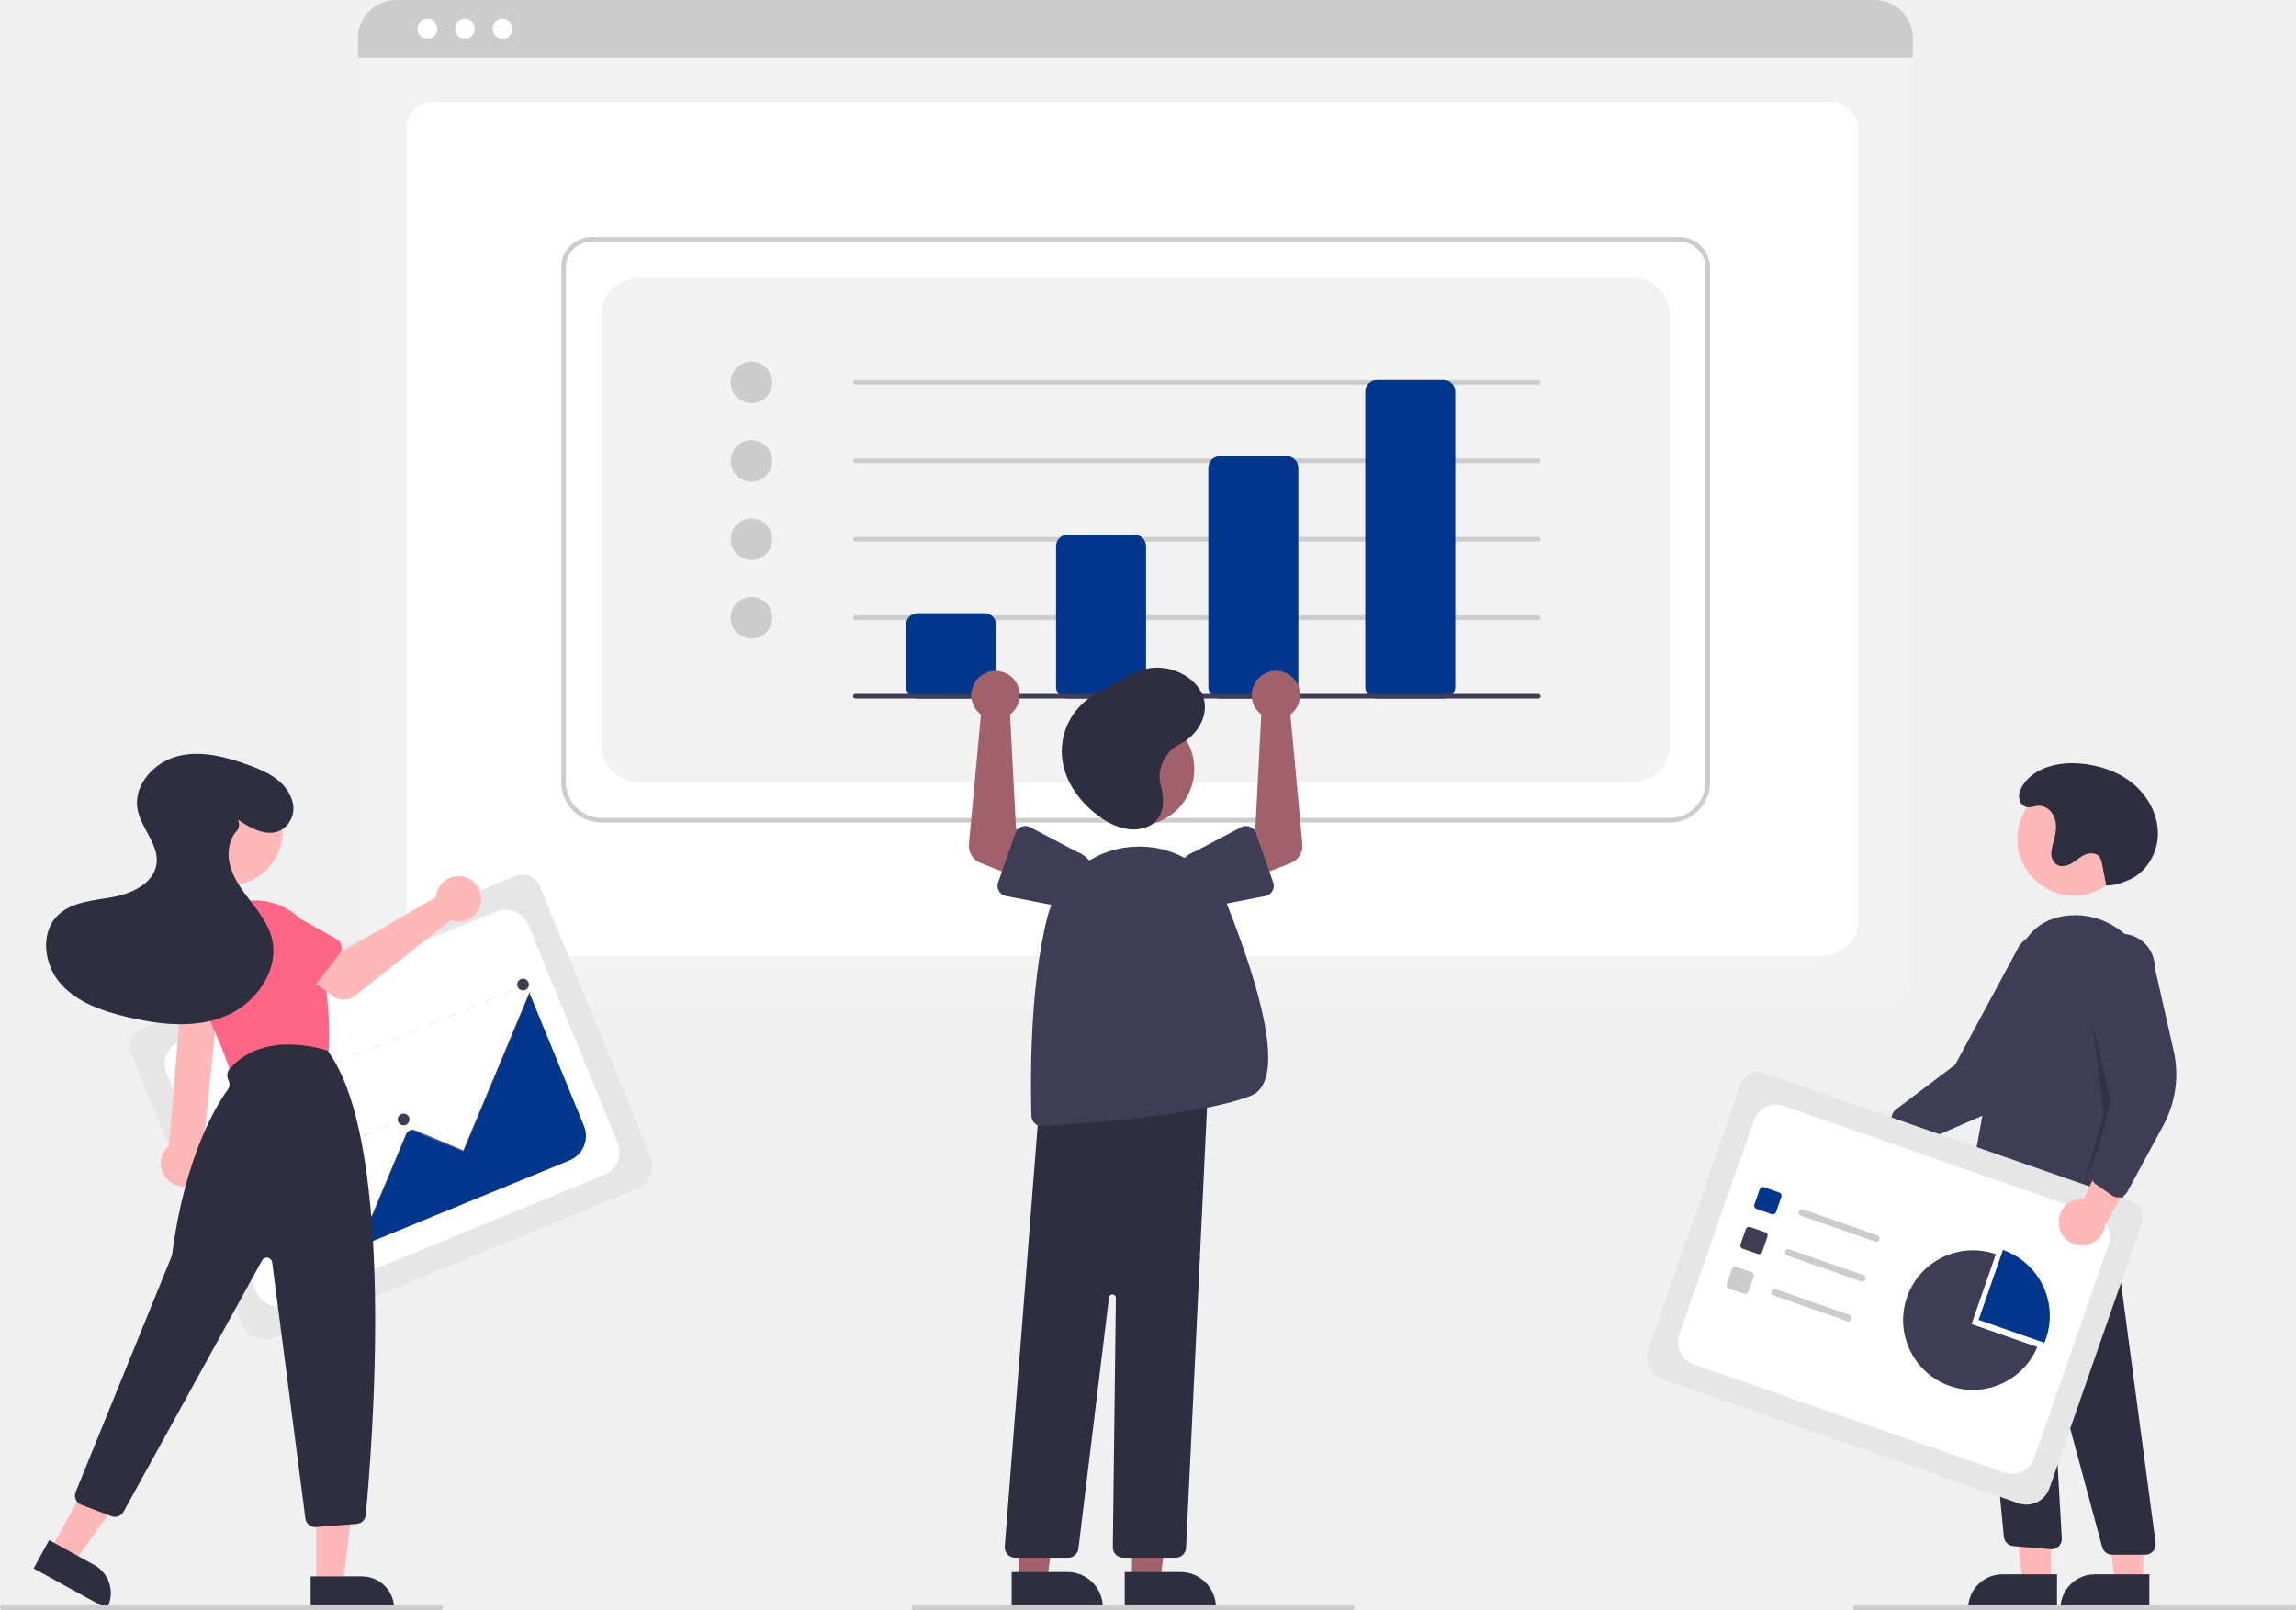
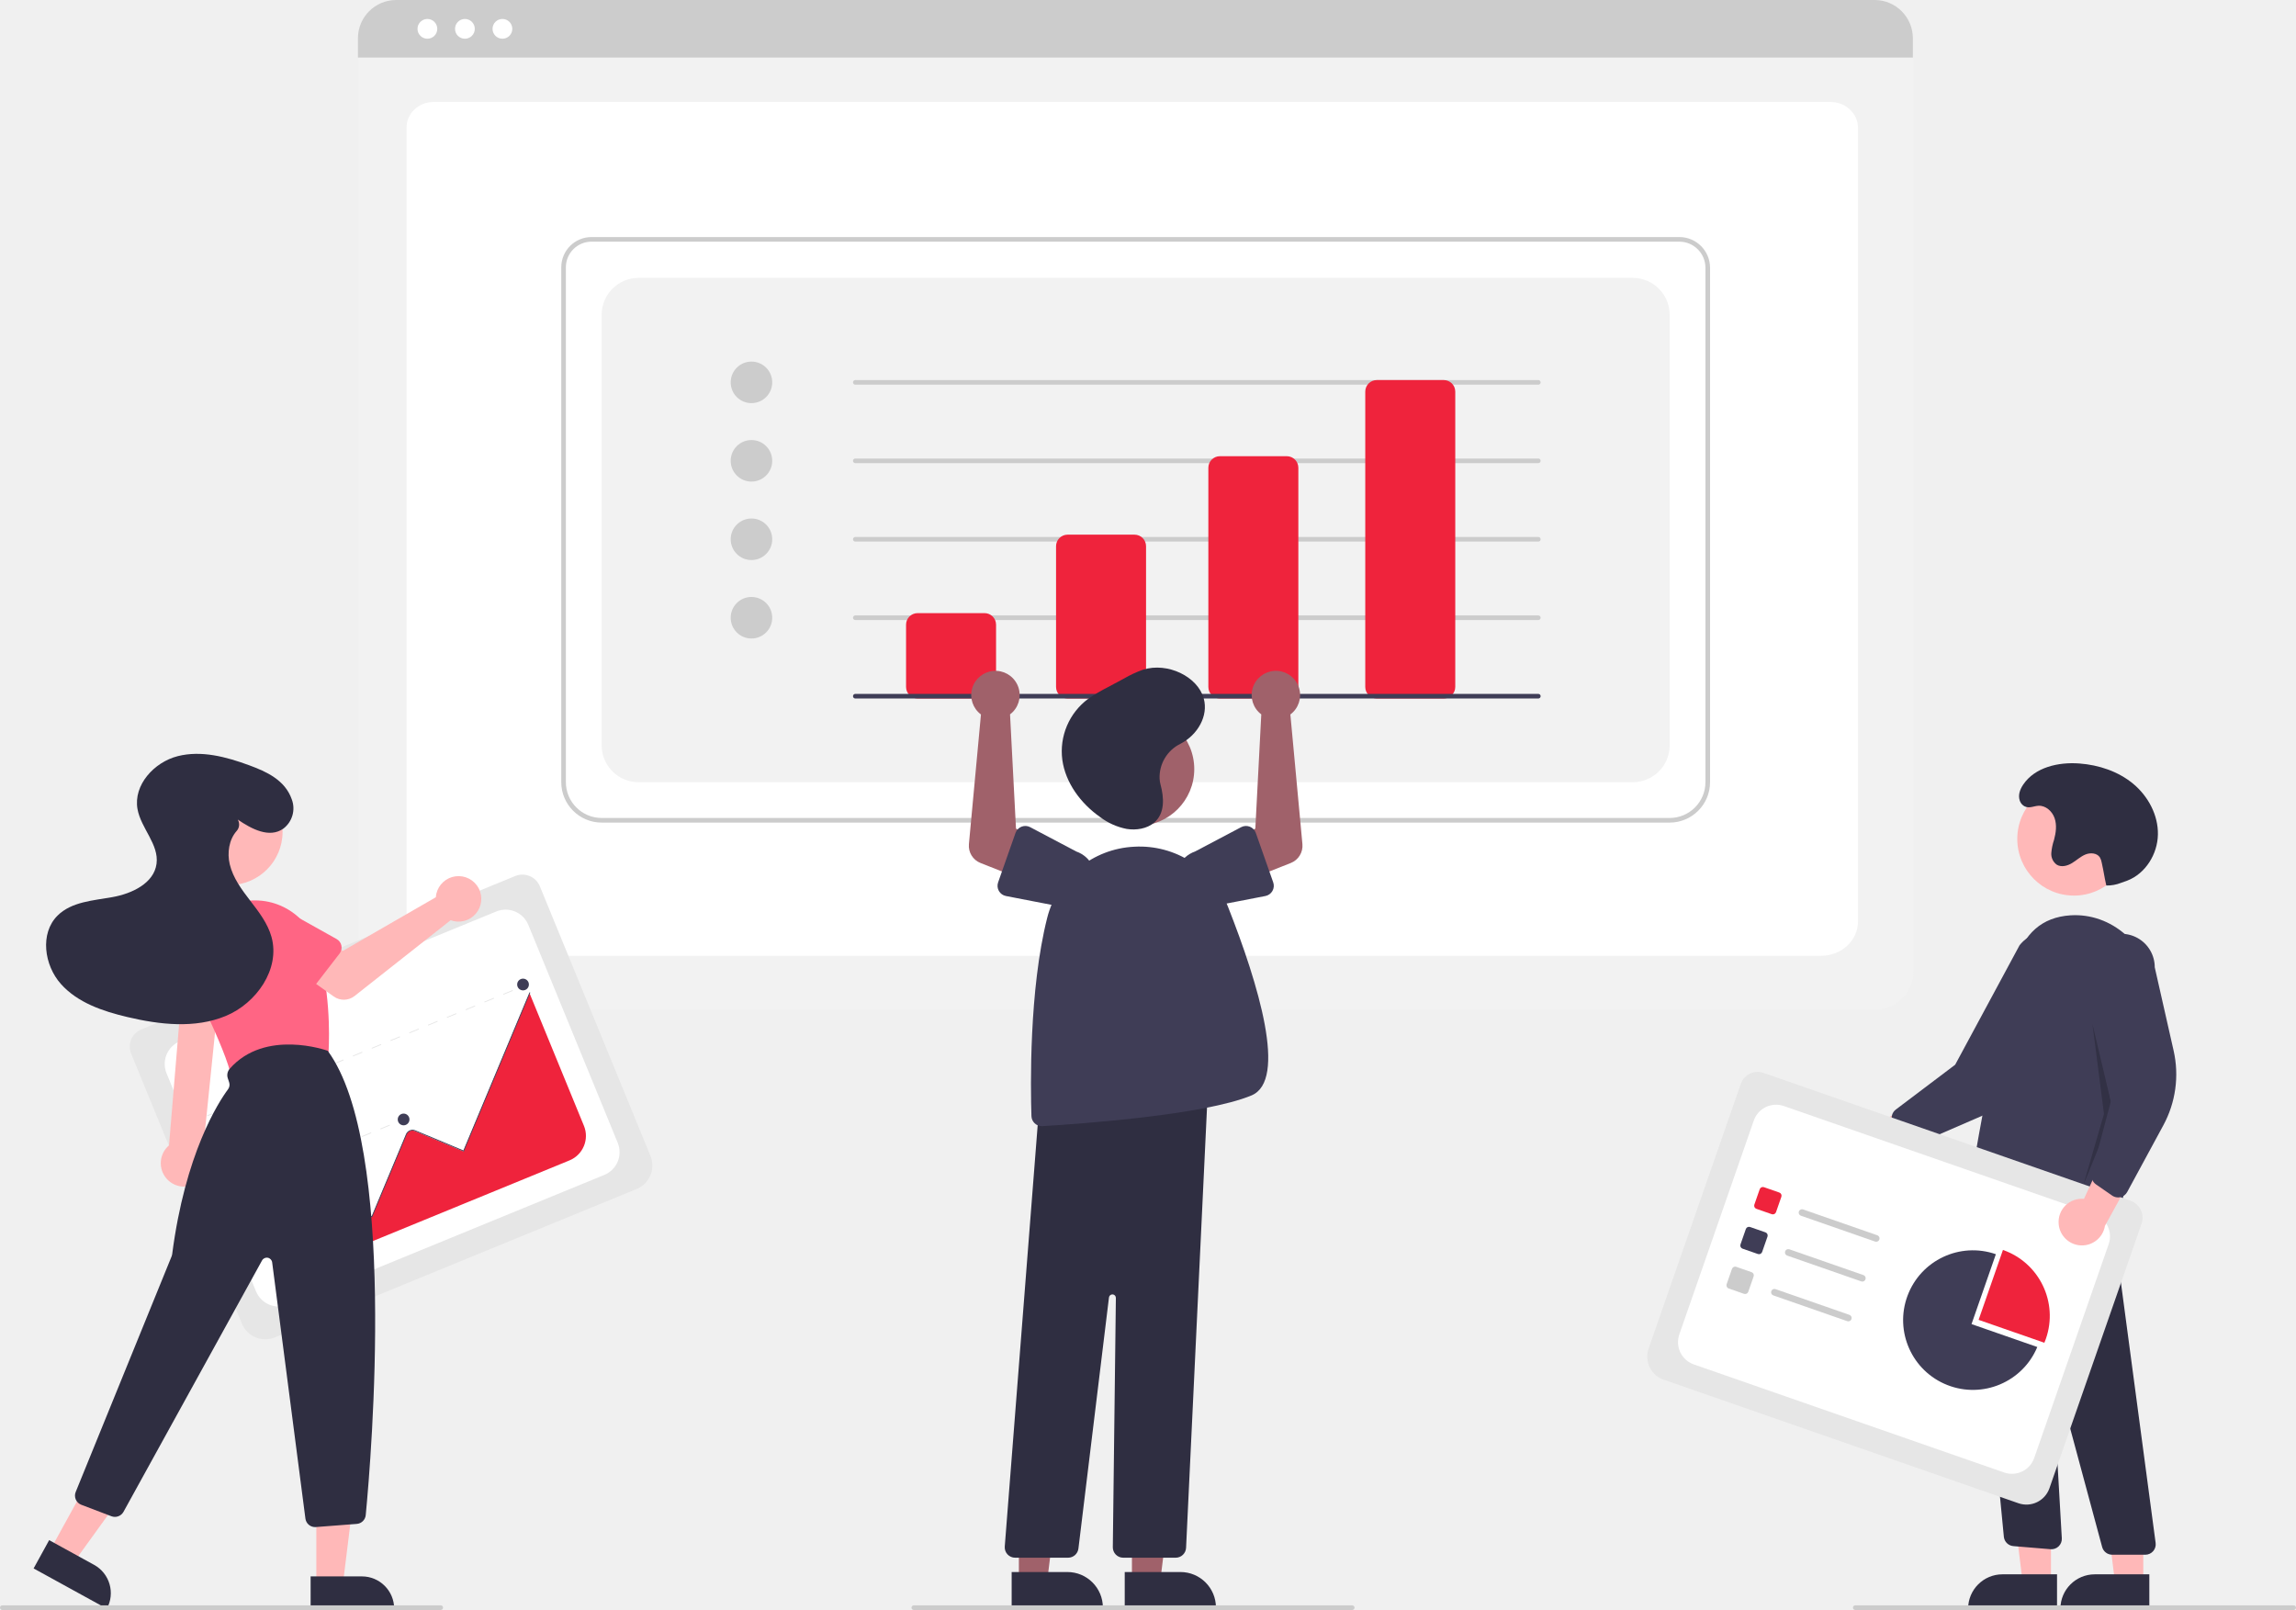
<svg xmlns="http://www.w3.org/2000/svg" data-name="Layer 1" width="995" height="697.681" viewBox="0 0 995 697.681">
  <path d="M915.189,538.707H274.35a16.519,16.519,0,0,1-16.5-16.5V127.054A12.102,12.102,0,0,1,269.938,114.965H919.391a12.311,12.311,0,0,1,12.297,12.297V522.207A16.519,16.519,0,0,1,915.189,538.707Z" transform="translate(-102.5 -101.1595)" fill="#f2f2f2" />
  <path d="M891.811,515.341H294.567c-8.755,0-15.878-6.67-15.878-14.868v-344.105c0-6.08,5.278-11.027,11.766-11.027H895.728c6.595,0,11.961,5.028,11.961,11.209V500.472C907.689,508.671,900.566,515.341,891.811,515.341Z" transform="translate(-102.5 -101.1595)" fill="#fff" />
  <path d="M931.459,126.11H257.619V117.709a16.574,16.574,0,0,1,16.56-16.55H914.899a16.574,16.574,0,0,1,16.56,16.55Z" transform="translate(-102.5 -101.1595)" fill="#ccc" />
  <circle cx="185.214" cy="12.5" r="4.283" fill="#fff" />
  <circle cx="201.473" cy="12.5" r="4.283" fill="#fff" />
  <circle cx="217.731" cy="12.5" r="4.283" fill="#fff" />
  <path d="M826.073,457.629H363.234a17.52,17.52,0,0,1-17.5-17.5V216.975a13.103,13.103,0,0,1,13.088-13.088H830.276a13.312,13.312,0,0,1,13.297,13.297V440.129A17.52,17.52,0,0,1,826.073,457.629ZM358.822,205.886a11.101,11.101,0,0,0-11.088,11.088V440.129a15.517,15.517,0,0,0,15.5,15.5H826.073a15.518,15.518,0,0,0,15.5-15.5V217.184a11.31,11.31,0,0,0-11.297-11.297Z" transform="translate(-102.5 -101.1595)" fill="#ccc" />
  <path d="M379.234,440.129h430.839a16,16,0,0,0,16-16V237.581a16,16,0,0,0-16-16H379.234a16,16,0,0,0-16,16V424.129A16,16,0,0,0,379.234,440.129Z" transform="translate(-102.5 -101.1595)" fill="#f2f2f2" />
  <circle cx="325.654" cy="165.695" r="9" fill="#ccc" />
  <circle cx="325.654" cy="199.695" r="9" fill="#ccc" />
  <circle cx="325.654" cy="233.695" r="9" fill="#ccc" />
  <circle cx="325.654" cy="267.695" r="9" fill="#ccc" />
  <path d="M769.154,267.855h-296a1,1,0,0,1,0-2h296a1,1,0,0,1,0,2Z" transform="translate(-102.5 -101.1595)" fill="#ccc" />
  <path d="M769.154,301.855h-296a1,1,0,0,1,0-2h296a1,1,0,0,1,0,2Z" transform="translate(-102.5 -101.1595)" fill="#ccc" />
  <path d="M769.154,335.855h-296a1,1,0,0,1,0-2h296a1,1,0,0,1,0,2Z" transform="translate(-102.5 -101.1595)" fill="#ccc" />
  <path d="M769.154,369.855h-296a1,1,0,0,1,0-2h296a1,1,0,0,1,0,2Z" transform="translate(-102.5 -101.1595)" fill="#ccc" />
-   <path d="M529.154,403.855h-29a5.006,5.006,0,0,1-5-5v-27a5.006,5.006,0,0,1,5-5h29a5.006,5.006,0,0,1,5,5v27A5.006,5.006,0,0,1,529.154,403.855Z" transform="translate(-102.5 -101.1595)" fill="#00368c" />
-   <path d="M594.154,403.855h-29a5.006,5.006,0,0,1-5-5v-61a5.006,5.006,0,0,1,5-5h29a5.006,5.006,0,0,1,5,5v61A5.006,5.006,0,0,1,594.154,403.855Z" transform="translate(-102.5 -101.1595)" fill="#00368c" />
-   <path d="M660.154,403.855h-29a5.006,5.006,0,0,1-5-5v-95a5.006,5.006,0,0,1,5-5h29a5.006,5.006,0,0,1,5,5v95A5.006,5.006,0,0,1,660.154,403.855Z" transform="translate(-102.5 -101.1595)" fill="#00368c" />
-   <path d="M728.154,403.855h-29a5.006,5.006,0,0,1-5-5v-128a5.006,5.006,0,0,1,5-5h29a5.006,5.006,0,0,1,5,5v128A5.006,5.006,0,0,1,728.154,403.855Z" transform="translate(-102.5 -101.1595)" fill="#00368c" />
+   <path d="M529.154,403.855h-29a5.006,5.006,0,0,1-5-5v-27a5.006,5.006,0,0,1,5-5h29a5.006,5.006,0,0,1,5,5v27A5.006,5.006,0,0,1,529.154,403.855Z" transform="translate(-102.5 -101.1595)" fill="#ef233c" />
+   <path d="M594.154,403.855h-29a5.006,5.006,0,0,1-5-5v-61a5.006,5.006,0,0,1,5-5h29a5.006,5.006,0,0,1,5,5v61A5.006,5.006,0,0,1,594.154,403.855Z" transform="translate(-102.5 -101.1595)" fill="#ef233c" />
+   <path d="M660.154,403.855h-29a5.006,5.006,0,0,1-5-5v-95a5.006,5.006,0,0,1,5-5h29a5.006,5.006,0,0,1,5,5v95A5.006,5.006,0,0,1,660.154,403.855Z" transform="translate(-102.5 -101.1595)" fill="#ef233c" />
+   <path d="M728.154,403.855h-29a5.006,5.006,0,0,1-5-5v-128a5.006,5.006,0,0,1,5-5h29a5.006,5.006,0,0,1,5,5v128A5.006,5.006,0,0,1,728.154,403.855Z" transform="translate(-102.5 -101.1595)" fill="#ef233c" />
  <path d="M769.154,403.855h-296a1,1,0,0,1,0-2h296a1,1,0,0,1,0,2Z" transform="translate(-102.5 -101.1595)" fill="#3f3d56" />
  <path d="M899.201,590.402a10.056,10.056,0,0,1,15.32-1.743l31.755-16.389-1.975,18.464L914.45,603.467a10.11,10.11,0,0,1-15.248-13.065Z" transform="translate(-102.5 -101.1595)" fill="#ffb8b8" />
  <path d="M926.524,597.289a4.506,4.506,0,0,1-1.524-2.212l-2.526-8.159a4.515,4.515,0,0,1,1.587-4.921l25.738-19.44,27.875-51.712a14.497,14.497,0,1,1,22.9,17.782L984.716,562.096a46.374,46.374,0,0,1-23.463,22.696l-30.163,13.083a4.505,4.505,0,0,1-3.669-.039A4.455,4.455,0,0,1,926.524,597.289Z" transform="translate(-102.5 -101.1595)" fill="#3f3d56" />
  <circle cx="898.775" cy="363.541" r="24.561" fill="#ffb8b8" />
  <polygon points="888.812 685.737 876.553 685.736 870.722 638.448 888.817 638.449 888.812 685.737" fill="#ffb8b8" />
  <path d="M867.795,682.233h23.644a0,0,0,0,1,0,0v14.887a0,0,0,0,1,0,0H852.908a0,0,0,0,1,0,0v0A14.887,14.887,0,0,1,867.795,682.233Z" fill="#2f2e41" />
  <polygon points="928.812 685.739 916.553 685.738 910.722 638.449 928.817 638.451 928.812 685.739" fill="#ffb8b8" />
  <path d="M907.795,682.235h23.644a0,0,0,0,1,0,0V697.121a0,0,0,0,1,0,0H892.908a0,0,0,0,1,0,0v0A14.887,14.887,0,0,1,907.795,682.235Z" fill="#2f2e41" />
  <path d="M1032.208,774.899l-14.367-.001a4.508,4.508,0,0,1-4.345-3.329l-20.68-76.701a.5.5,0,0,0-.982.16l4.177,72.742a4.499,4.499,0,0,1-4.867,4.742L974.998,771.166a4.512,4.512,0,0,1-4.096-3.964L956.191,614.457l5.691,3.415,53.329-9.054L1036.669,769.804a4.501,4.501,0,0,1-4.461,5.095Z" transform="translate(-102.5 -101.1595)" fill="#2f2e41" />
  <path d="M974.027,630.579a32.939,32.939,0,0,1-16.692-4.698,4.48,4.48,0,0,1-2.136-4.589c1.876-11.486,11.684-70.408,20.608-102.529,3.635-13.083,11.671-20.129,23.887-20.943,17.868-1.172,33.75,12.807,35.404,31.2,2.917,32.448-8.933,78.55-14.164,96.866a4.496,4.496,0,0,1-7.088,2.306l-10.661-8.293a3.533,3.533,0,0,0-4.516.188C989.682,628.101,981.146,630.579,974.027,630.579Z" transform="translate(-102.5 -101.1595)" fill="#3f3d56" />
  <polygon points="906.787 443.738 915.786 481.739 902.784 513.738 911.786 482.739 906.787 443.738" opacity="0.2" />
  <path d="M1015.29,484.898a16.538,16.538,0,0,0,6.388-1.155c.894-.345,1.822-.628,2.715-.972,7.882-3.045,13.074-11.438,13.261-19.886s-4.188-16.647-10.684-22.05-14.909-8.178-23.335-8.82c-9.075-.691-19.294,1.61-24.366,9.167-1.35,2.012-2.294,4.452-1.494,6.882a4.404,4.404,0,0,0,1.241,1.906c2.265,2.015,4.522.5,6.831.366,3.173-.184,6.023,2.385,7.048,5.394s.573,6.322-.254,9.391a23.459,23.459,0,0,0-1.183,5.71,5.741,5.741,0,0,0,2.378,5.055c1.983,1.199,4.587.505,6.571-.691s3.699-2.86,5.842-3.741,5.022-.685,6.27,1.268a6.935,6.935,0,0,1,.793,2.289c1.118,5.095.861,4.795,1.979,9.89Z" transform="translate(-102.5 -101.1595)" fill="#2f2e41" />
  <path d="M977.221,752.591,823.425,699.03a10.556,10.556,0,0,1-6.49-13.426l39.966-114.758a7.734,7.734,0,0,1,9.836-4.755L1025.732,621.463a7.867,7.867,0,0,1,4.837,10.006L990.647,746.101A10.556,10.556,0,0,1,977.221,752.591Z" transform="translate(-102.5 -101.1595)" fill="#e6e6e6" />
  <path d="M836.549,692.435l134.484,46.835a10.225,10.225,0,0,0,13.019-6.293l32.272-92.667a10.225,10.225,0,0,0-6.293-13.019l-134.484-46.835a10.225,10.225,0,0,0-13.019,6.293l-32.272,92.667A10.225,10.225,0,0,0,836.549,692.435Z" transform="translate(-102.5 -101.1595)" fill="#fff" />
-   <path d="M870.32,627.329l-6.66-2.32a1.444,1.444,0,0,1-.888-1.837l2.32-6.66a1.444,1.444,0,0,1,1.837-.888l6.66,2.32a1.444,1.444,0,0,1,.888,1.837l-2.32,6.66A1.444,1.444,0,0,1,870.32,627.329Z" transform="translate(-102.5 -101.1595)" fill="#00368c" />
+   <path d="M870.32,627.329l-6.66-2.32a1.444,1.444,0,0,1-.888-1.837l2.32-6.66a1.444,1.444,0,0,1,1.837-.888l6.66,2.32a1.444,1.444,0,0,1,.888,1.837l-2.32,6.66A1.444,1.444,0,0,1,870.32,627.329Z" transform="translate(-102.5 -101.1595)" fill="#ef233c" />
  <path d="M864.31,644.585l-6.66-2.32a1.444,1.444,0,0,1-.888-1.837l2.32-6.66a1.444,1.444,0,0,1,1.837-.888l6.66,2.32a1.444,1.444,0,0,1,.888,1.837l-2.32,6.66A1.444,1.444,0,0,1,864.31,644.585Z" transform="translate(-102.5 -101.1595)" fill="#3f3d56" />
  <path d="M858.301,661.841l-6.66-2.32a1.444,1.444,0,0,1-.888-1.837l2.32-6.66a1.444,1.444,0,0,1,1.837-.888l6.66,2.32a1.444,1.444,0,0,1,.888,1.837l-2.32,6.66A1.444,1.444,0,0,1,858.301,661.841Z" transform="translate(-102.5 -101.1595)" fill="#ccc" />
  <path d="M915.074,639.181l-32.09-11.176a1.443,1.443,0,1,1,.949-2.725l32.09,11.176a1.443,1.443,0,1,1-.949,2.725Z" transform="translate(-102.5 -101.1595)" fill="#ccc" />
  <path d="M909.065,656.437l-32.09-11.176a1.443,1.443,0,0,1,.949-2.725l32.09,11.176a1.443,1.443,0,1,1-.949,2.725Z" transform="translate(-102.5 -101.1595)" fill="#ccc" />
  <path d="M903.055,673.693l-32.09-11.176a1.443,1.443,0,0,1,.949-2.725l32.09,11.176a1.443,1.443,0,0,1-.949,2.725Z" transform="translate(-102.5 -101.1595)" fill="#ccc" />
-   <path d="M988.454,683.043c.234-.561.454-1.131.656-1.712a30.239,30.239,0,0,0-18.611-38.501L959.951,673.116Z" transform="translate(-102.5 -101.1595)" fill="#00368c" />
+   <path d="M988.454,683.043c.234-.561.454-1.131.656-1.712a30.239,30.239,0,0,0-18.611-38.501L959.951,673.116Z" transform="translate(-102.5 -101.1595)" fill="#ef233c" />
  <path d="M956.884,674.959l10.548-30.287a30.239,30.239,0,1,0,17.955,40.213Z" transform="translate(-102.5 -101.1595)" fill="#3f3d56" />
  <path d="M994.645,631.512a10.056,10.056,0,0,1,10.979-10.826l14.873-32.493,9.841,15.748-15.633,28.441a10.11,10.11,0,0,1-20.061-.87Z" transform="translate(-102.5 -101.1595)" fill="#ffb8b8" />
  <path d="M1020.394,620.069a4.506,4.506,0,0,1-2.564-.8l-7.023-4.862a4.515,4.515,0,0,1-1.788-4.852l8.255-31.18-9.979-57.893a14.497,14.497,0,1,1,28.993-.14l8.177,36.123a46.373,46.373,0,0,1-4.456,32.339L1024.349,617.713a4.505,4.505,0,0,1-2.911,2.233A4.455,4.455,0,0,1,1020.394,620.069Z" transform="translate(-102.5 -101.1595)" fill="#3f3d56" />
  <path d="M1096.5,798.841h-190a1,1,0,0,1,0-2h190a1,1,0,0,1,0,2Z" transform="translate(-102.5 -101.1595)" fill="#ccc" />
  <polygon points="490.541 685.239 502.801 685.238 508.633 637.951 490.539 637.951 490.541 685.239" fill="#a0616a" />
  <path d="M589.914,782.396l24.144-.001h.001a15.386,15.386,0,0,1,15.386,15.386v.5l-39.531.001Z" transform="translate(-102.5 -101.1595)" fill="#2f2e41" />
  <polygon points="441.541 685.239 453.801 685.238 459.633 637.951 441.539 637.951 441.541 685.239" fill="#a0616a" />
  <path d="M540.914,782.396l24.144-.001h.001a15.386,15.386,0,0,1,15.386,15.386v.5l-39.531.001Z" transform="translate(-102.5 -101.1595)" fill="#2f2e41" />
  <circle cx="492.988" cy="333.297" r="24.561" fill="#a0616a" />
  <path d="M612.005,776.192H589.254a4.5,4.5,0,0,1-4.5-4.555l1.322-108.031a1.5,1.5,0,0,0-2.989-.2L569.847,772.236a4.504,4.504,0,0,1-4.467,3.956H542.41a4.5,4.5,0,0,1-4.486-4.851l15.167-194.075.412-.045,72.629-7.844-9.633,202.528A4.495,4.495,0,0,1,612.005,776.192Z" transform="translate(-102.5 -101.1595)" fill="#2f2e41" />
  <path d="M553.976,589.181a4.496,4.496,0,0,1-4.484-4.358c-.396-12.271-1.076-54.732,6.822-85.905a40.924,40.924,0,0,1,37.793-30.839h0a41.179,41.179,0,0,1,40.559,26.023c13.275,33.703,25.818,75.246,10.181,81.762-20.495,8.539-74.523,12.346-90.594,13.309Q554.113,589.181,553.976,589.181Z" transform="translate(-102.5 -101.1595)" fill="#3f3d56" />
  <path d="M647.847,409.632a10.525,10.525,0,0,0,1.246,1.093l-2.578,49.526-10.724,5.491L641.961,483.01l19.93-7.875a8,8,0,0,0,5.026-8.181l-5.221-56.179a10.497,10.497,0,1,0-13.849-1.143Z" transform="translate(-102.5 -101.1595)" fill="#a0616a" />
  <path d="M646.718,462.095l7.544,21.439a4.5,4.5,0,0,1-3.389,5.912l-22.245,4.308a12.497,12.497,0,0,1-8.228-23.602l19.974-10.543a4.5,4.5,0,0,1,6.344,2.486Z" transform="translate(-102.5 -101.1595)" fill="#3f3d56" />
  <path d="M541.46,409.632a10.527,10.527,0,0,1-1.246,1.093l2.578,49.526,10.724,5.491L547.346,483.01l-19.93-7.875a8,8,0,0,1-5.026-8.181l5.221-56.179a10.497,10.497,0,1,1,13.849-1.143Z" transform="translate(-102.5 -101.1595)" fill="#a0616a" />
  <path d="M545.192,459.399a4.495,4.495,0,0,1,3.741.21l19.974,10.543a12.497,12.497,0,0,1-8.228,23.602l-22.245-4.308a4.5,4.5,0,0,1-3.389-5.912l7.544-21.439A4.495,4.495,0,0,1,545.192,459.399Z" transform="translate(-102.5 -101.1595)" fill="#3f3d56" />
  <path d="M605.027,438.643a16.143,16.143,0,0,1,9.041-15.168c7.466-3.854,12.156-12.075,10.101-19.582-2.631-9.609-15.709-15.841-26.305-12.535a48.566,48.566,0,0,0-8.261,3.839l-6.923,3.711a71.73,71.73,0,0,0-8.534,5.038,28.315,28.315,0,0,0-11.27,26.53c1.363,9.769,7.761,18.727,16.518,24.861a27.937,27.937,0,0,0,11.319,5.031c4.198.692,8.87-.094,11.939-2.705,4.796-4.079,4.301-10.911,2.75-16.616A12.09,12.09,0,0,1,605.027,438.643Z" transform="translate(-102.5 -101.1595)" fill="#2f2e41" />
  <path d="M688.5,798.841h-190a1,1,0,0,1,0-2h190a1,1,0,0,1,0,2Z" transform="translate(-102.5 -101.1595)" fill="#ccc" />
  <path d="M378.41,616.413,221.633,680.73a10.984,10.984,0,0,1-14.315-5.986l-47.992-116.983a8.047,8.047,0,0,1,4.386-10.488l162.077-66.492a8.186,8.186,0,0,1,10.669,4.462L384.396,602.098A10.984,10.984,0,0,1,378.41,616.413Z" transform="translate(-102.5 -101.1595)" fill="#e6e6e6" />
  <path d="M227.311,666.541l137.091-56.241a10.639,10.639,0,0,0,5.805-13.881L331.454,501.956a10.639,10.639,0,0,0-13.881-5.805L180.482,552.392a10.639,10.639,0,0,0-5.805,13.881l38.753,94.463A10.639,10.639,0,0,0,227.311,666.541Z" transform="translate(-102.5 -101.1595)" fill="#fff" />
  <rect x="328.668" y="528.117" width="2.179" height="0.363" transform="translate(-278.3402 63.53163) rotate(-22.30577)" fill="#e6e6e6" />
  <path d="M324.747,530.551l-4.072,1.67-.138-.336,4.072-1.67Zm-8.144,3.341-4.072,1.67-.138-.336,4.072-1.67Zm-8.144,3.341-4.072,1.67-.138-.336,4.072-1.67Zm-8.144,3.341-4.072,1.67-.138-.336,4.072-1.67Zm-8.144,3.341-4.072,1.67-.138-.336,4.072-1.67Zm-8.144,3.341-4.072,1.67-.138-.336,4.072-1.67Zm-8.144,3.341-4.072,1.67-.138-.336,4.072-1.67Zm-8.144,3.341-4.072,1.67-.138-.336,4.072-1.67Zm-8.144,3.341-4.072,1.67-.138-.336,4.072-1.67Zm-8.144,3.341-4.072,1.67-.138-.336,4.072-1.67ZM243.312,563.959l-4.072,1.67-.138-.336,4.072-1.67Zm-8.144,3.341-4.072,1.67-.138-.336,4.072-1.67Zm-8.144,3.341-4.072,1.67-.138-.336,4.072-1.67Zm-8.144,3.341-4.072,1.67-.138-.336,4.072-1.67Zm-8.144,3.341-4.072,1.67-.138-.336,4.072-1.67Zm-8.144,3.341-4.072,1.67-.138-.336,4.072-1.67Z" transform="translate(-102.5 -101.1595)" fill="#e6e6e6" />
  <rect x="192.285" y="584.068" width="2.179" height="0.363" transform="translate(-309.7817 15.95413) rotate(-22.30577)" fill="#e6e6e6" />
  <rect x="275.309" y="586.506" width="2.179" height="0.363" transform="translate(-304.4946 47.64812) rotate(-22.30577)" fill="#e6e6e6" />
  <path d="M271.448,588.915l-4.011,1.646-.138-.336,4.011-1.646Zm-8.023,3.291-4.011,1.646-.138-.336,4.011-1.646Zm-8.023,3.291-4.011,1.646-.138-.336,4.011-1.646ZM247.38,598.789l-4.011,1.646-.138-.336,4.011-1.646ZM239.357,602.08l-4.011,1.646-.138-.336,4.011-1.646Zm-8.023,3.291-4.011,1.646-.138-.336,4.011-1.646Zm-8.023,3.291-4.011,1.646-.138-.336,4.011-1.646Zm-8.023,3.291-4.011,1.646-.138-.336,4.011-1.646Z" transform="translate(-102.5 -101.1595)" fill="#e6e6e6" />
  <rect x="205.101" y="615.309" width="2.179" height="0.363" transform="translate(-320.68 23.15625) rotate(-22.30577)" fill="#e6e6e6" />
  <rect x="242.07" y="617.411" width="2.179" height="0.363" transform="translate(-318.7115 37.34481) rotate(-22.30577)" fill="#e6e6e6" />
  <path d="M238.093,619.867l-4.127,1.693-.138-.336,4.127-1.693Zm-8.254,3.386-4.127,1.693-.138-.336,4.127-1.693Zm-8.254,3.386-4.127,1.693-.138-.336,4.127-1.693Z" transform="translate(-102.5 -101.1595)" fill="#e6e6e6" />
  <rect x="211.165" y="630.089" width="2.179" height="0.363" transform="translate(-325.8362 26.5637) rotate(-22.30577)" fill="#e6e6e6" />
  <rect x="252.417" y="642.634" width="2.179" height="0.363" transform="translate(-327.5107 43.15973) rotate(-22.30577)" fill="#e6e6e6" />
  <path d="M248.441,645.09l-4.127,1.693-.138-.336,4.127-1.693Zm-8.254,3.386-4.127,1.693-.138-.336,4.127-1.693Zm-8.254,3.386-4.127,1.693-.138-.336,4.127-1.693Z" transform="translate(-102.5 -101.1595)" fill="#e6e6e6" />
  <rect x="221.513" y="655.313" width="2.179" height="0.363" transform="translate(-334.6354 32.37862) rotate(-22.30577)" fill="#e6e6e6" />
-   <path d="M233.132,651.671,349.308,604.011a11.481,11.481,0,0,0,6.257-14.962L332.092,531.832l-.227.101-28.509,68.167-21.145-8.84a2.742,2.742,0,0,0-2.436.152,2.922,2.922,0,0,0-1.212,1.433l-14.941,35.722-15.46-6.462a2.753,2.753,0,0,0-3.603,1.478C244.461,623.825,234.928,647.213,233.132,651.671Z" transform="translate(-102.5 -101.1595)" fill="#00368c" />
+   <path d="M233.132,651.671,349.308,604.011a11.481,11.481,0,0,0,6.257-14.962L332.092,531.832l-.227.101-28.509,68.167-21.145-8.84a2.742,2.742,0,0,0-2.436.152,2.922,2.922,0,0,0-1.212,1.433l-14.941,35.722-15.46-6.462a2.753,2.753,0,0,0-3.603,1.478C244.461,623.825,234.928,647.213,233.132,651.671Z" transform="translate(-102.5 -101.1595)" fill="#ef233c" />
  <path d="M232.775,652.21l-.335-.14,11.955-28.586a3.089,3.089,0,0,1,4.038-1.657l15.155,6.337,14.856-35.525a3.089,3.089,0,0,1,4.038-1.657l20.839,8.715,28.656-68.523.335.14L303.515,600.173l-21.174-8.855a2.723,2.723,0,0,0-3.563,1.462l-14.996,35.86-15.489-6.478a2.726,2.726,0,0,0-3.563,1.462Z" transform="translate(-102.5 -101.1595)" fill="#3f3d56" />
  <circle cx="141.667" cy="516.019" r="2.542" fill="#3f3d56" />
  <circle cx="174.906" cy="485.115" r="2.542" fill="#3f3d56" />
  <circle cx="226.662" cy="426.636" r="2.542" fill="#3f3d56" />
  <path d="M186.901,614.295a10.095,10.095,0,0,0,3.61-15.053l7.549-73.804h-16.313l-5.999,72.066a10.15,10.15,0,0,0,11.154,16.791Z" transform="translate(-102.5 -101.1595)" fill="#ffb8b8" />
  <circle cx="99.38" cy="360.468" r="23.08" fill="#ffb8b8" />
  <path d="M206.225,568.419a4.221,4.221,0,0,1-4.068-3.1c-1.849-6.718-6.66-18.077-14.299-33.763a27.967,27.967,0,0,1,15.882-38.613h0a27.955,27.955,0,0,1,35.922,17.808c5.921,18.563,5.635,38.447,5.237,46.134a4.239,4.239,0,0,1-3.321,3.914l-34.446,7.522A4.208,4.208,0,0,1,206.225,568.419Z" transform="translate(-102.5 -101.1595)" fill="#ff6584" />
  <polygon points="137.082 686.425 148.602 686.425 154.083 641.988 137.08 641.989 137.082 686.425" fill="#ffb8b8" />
  <path d="M237.113,784.293H273.321a0,0,0,0,1,0,0v13.989a0,0,0,0,1,0,0H251.103a13.989,13.989,0,0,1-13.989-13.989v0a0,0,0,0,1,0,0Z" transform="translate(407.9701 1481.403) rotate(179.9974)" fill="#2f2e41" />
  <polygon points="21.882 671.495 31.978 677.045 58.19 640.747 43.291 632.555 21.882 671.495" fill="#ffb8b8" />
  <path d="M118.196,776.437h36.207a0,0,0,0,1,0,0V790.426a0,0,0,0,1,0,0h-22.218a13.989,13.989,0,0,1-13.989-13.989v0a0,0,0,0,1,0,0Z" transform="translate(-224.194 1434.457) rotate(-151.199)" fill="#2f2e41" />
  <path d="M239.044,762.92a4.228,4.228,0,0,1-4.189-3.684L220.446,648.211a2.349,2.349,0,0,0-4.387-.832L156.014,756.319a4.252,4.252,0,0,1-5.209,1.912L137.717,753.244a4.228,4.228,0,0,1-2.411-5.546L176.901,645.518a3.257,3.257,0,0,0,.212-.809c5.634-43.605,19.968-65.78,24.227-71.538a3.275,3.275,0,0,0,.466-2.982l-.585-1.756a4.226,4.226,0,0,1,.814-4.113c15.347-17.48,42.095-7.942,42.363-7.843l.134.05.084.115c29.993,41.133,18.903,174.732,16.376,201.096a4.217,4.217,0,0,1-3.885,3.806l-17.736,1.366C239.262,762.917,239.152,762.92,239.044,762.92Z" transform="translate(-102.5 -101.1595)" fill="#2f2e41" />
  <path d="M291.606,488.437a9.892,9.892,0,0,0-.225,1.541l-40.367,23.288-9.812-5.649-10.46,13.694,16.398,11.688a7.518,7.518,0,0,0,9.019-.22l41.626-32.839a9.864,9.864,0,1,0-6.179-11.503Z" transform="translate(-102.5 -101.1595)" fill="#ffb8b8" />
  <path d="M249.665,514.369l-13.047,16.909a4.229,4.229,0,0,1-6.394.35L215.455,516.291a11.744,11.744,0,0,1,14.402-18.554l18.524,10.358a4.229,4.229,0,0,1,1.283,6.273Z" transform="translate(-102.5 -101.1595)" fill="#ff6584" />
  <path d="M199.098,543.746l-21.017-3.795a4.229,4.229,0,0,1-3.255-5.514L181.639,514.264a11.744,11.744,0,0,1,23.102,4.241l-.665,21.213a4.229,4.229,0,0,1-4.978,4.028Z" transform="translate(-102.5 -101.1595)" fill="#ff6584" />
  <path d="M205.533,456.318c5.932,4.06,13.721,8.233,19.78,3.91a11.025,11.025,0,0,0,3.618-12.709c-2.901-8.296-10.872-11.949-18.494-14.748-9.909-3.64-20.698-6.535-30.927-3.928s-19.269,12.51-17.423,22.903c1.485,8.358,9.369,15.312,8.25,23.727-1.126,8.469-10.65,12.926-19.059,14.44s-17.817,2-23.86,8.039c-7.708,7.704-5.784,21.475,1.47,29.61s18.199,11.822,28.805,14.328c14.053,3.321,29.252,5.066,42.599-.445s23.733-20.349,19.866-34.261c-1.633-5.877-5.48-10.843-9.198-15.678s-7.483-9.891-8.901-15.824c-1.182-4.944-.307-10.683,2.971-14.391a4.169,4.169,0,0,0,.559-4.874Z" transform="translate(-102.5 -101.1595)" fill="#2f2e41" />
  <path d="M293.5,798.841h-190a1,1,0,0,1,0-2h190a1,1,0,0,1,0,2Z" transform="translate(-102.5 -101.1595)" fill="#ccc" />
</svg>
